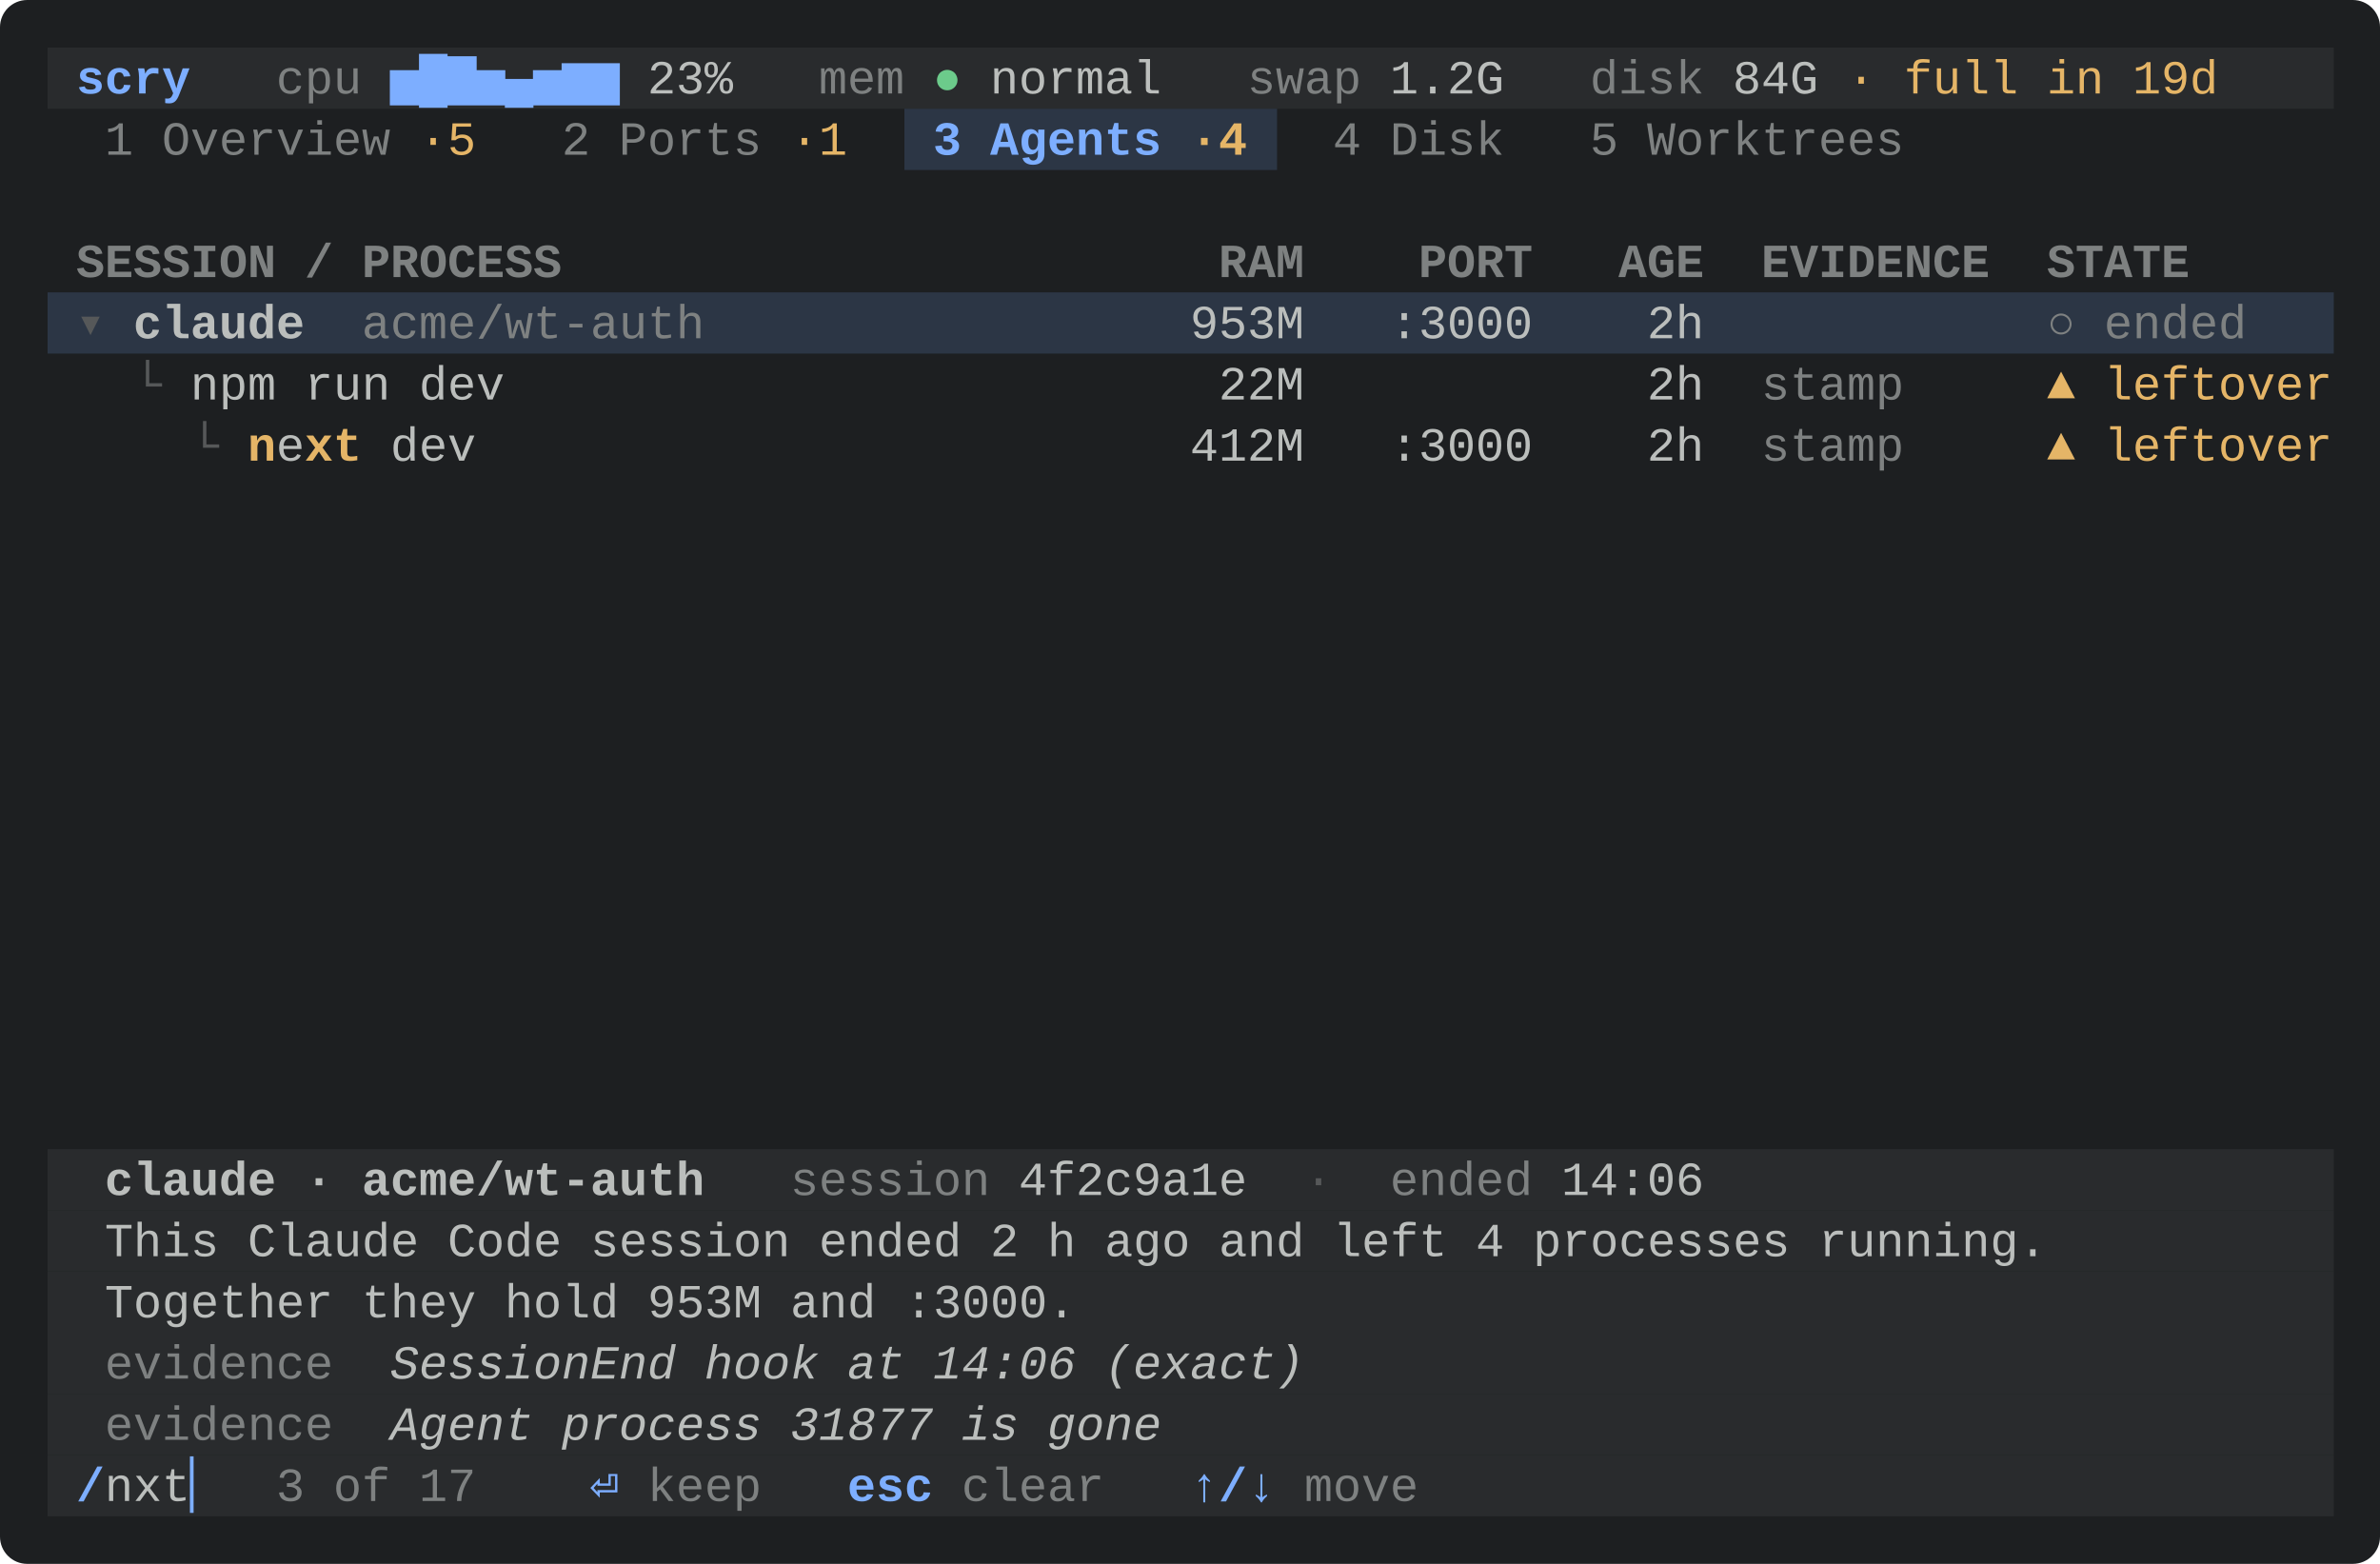
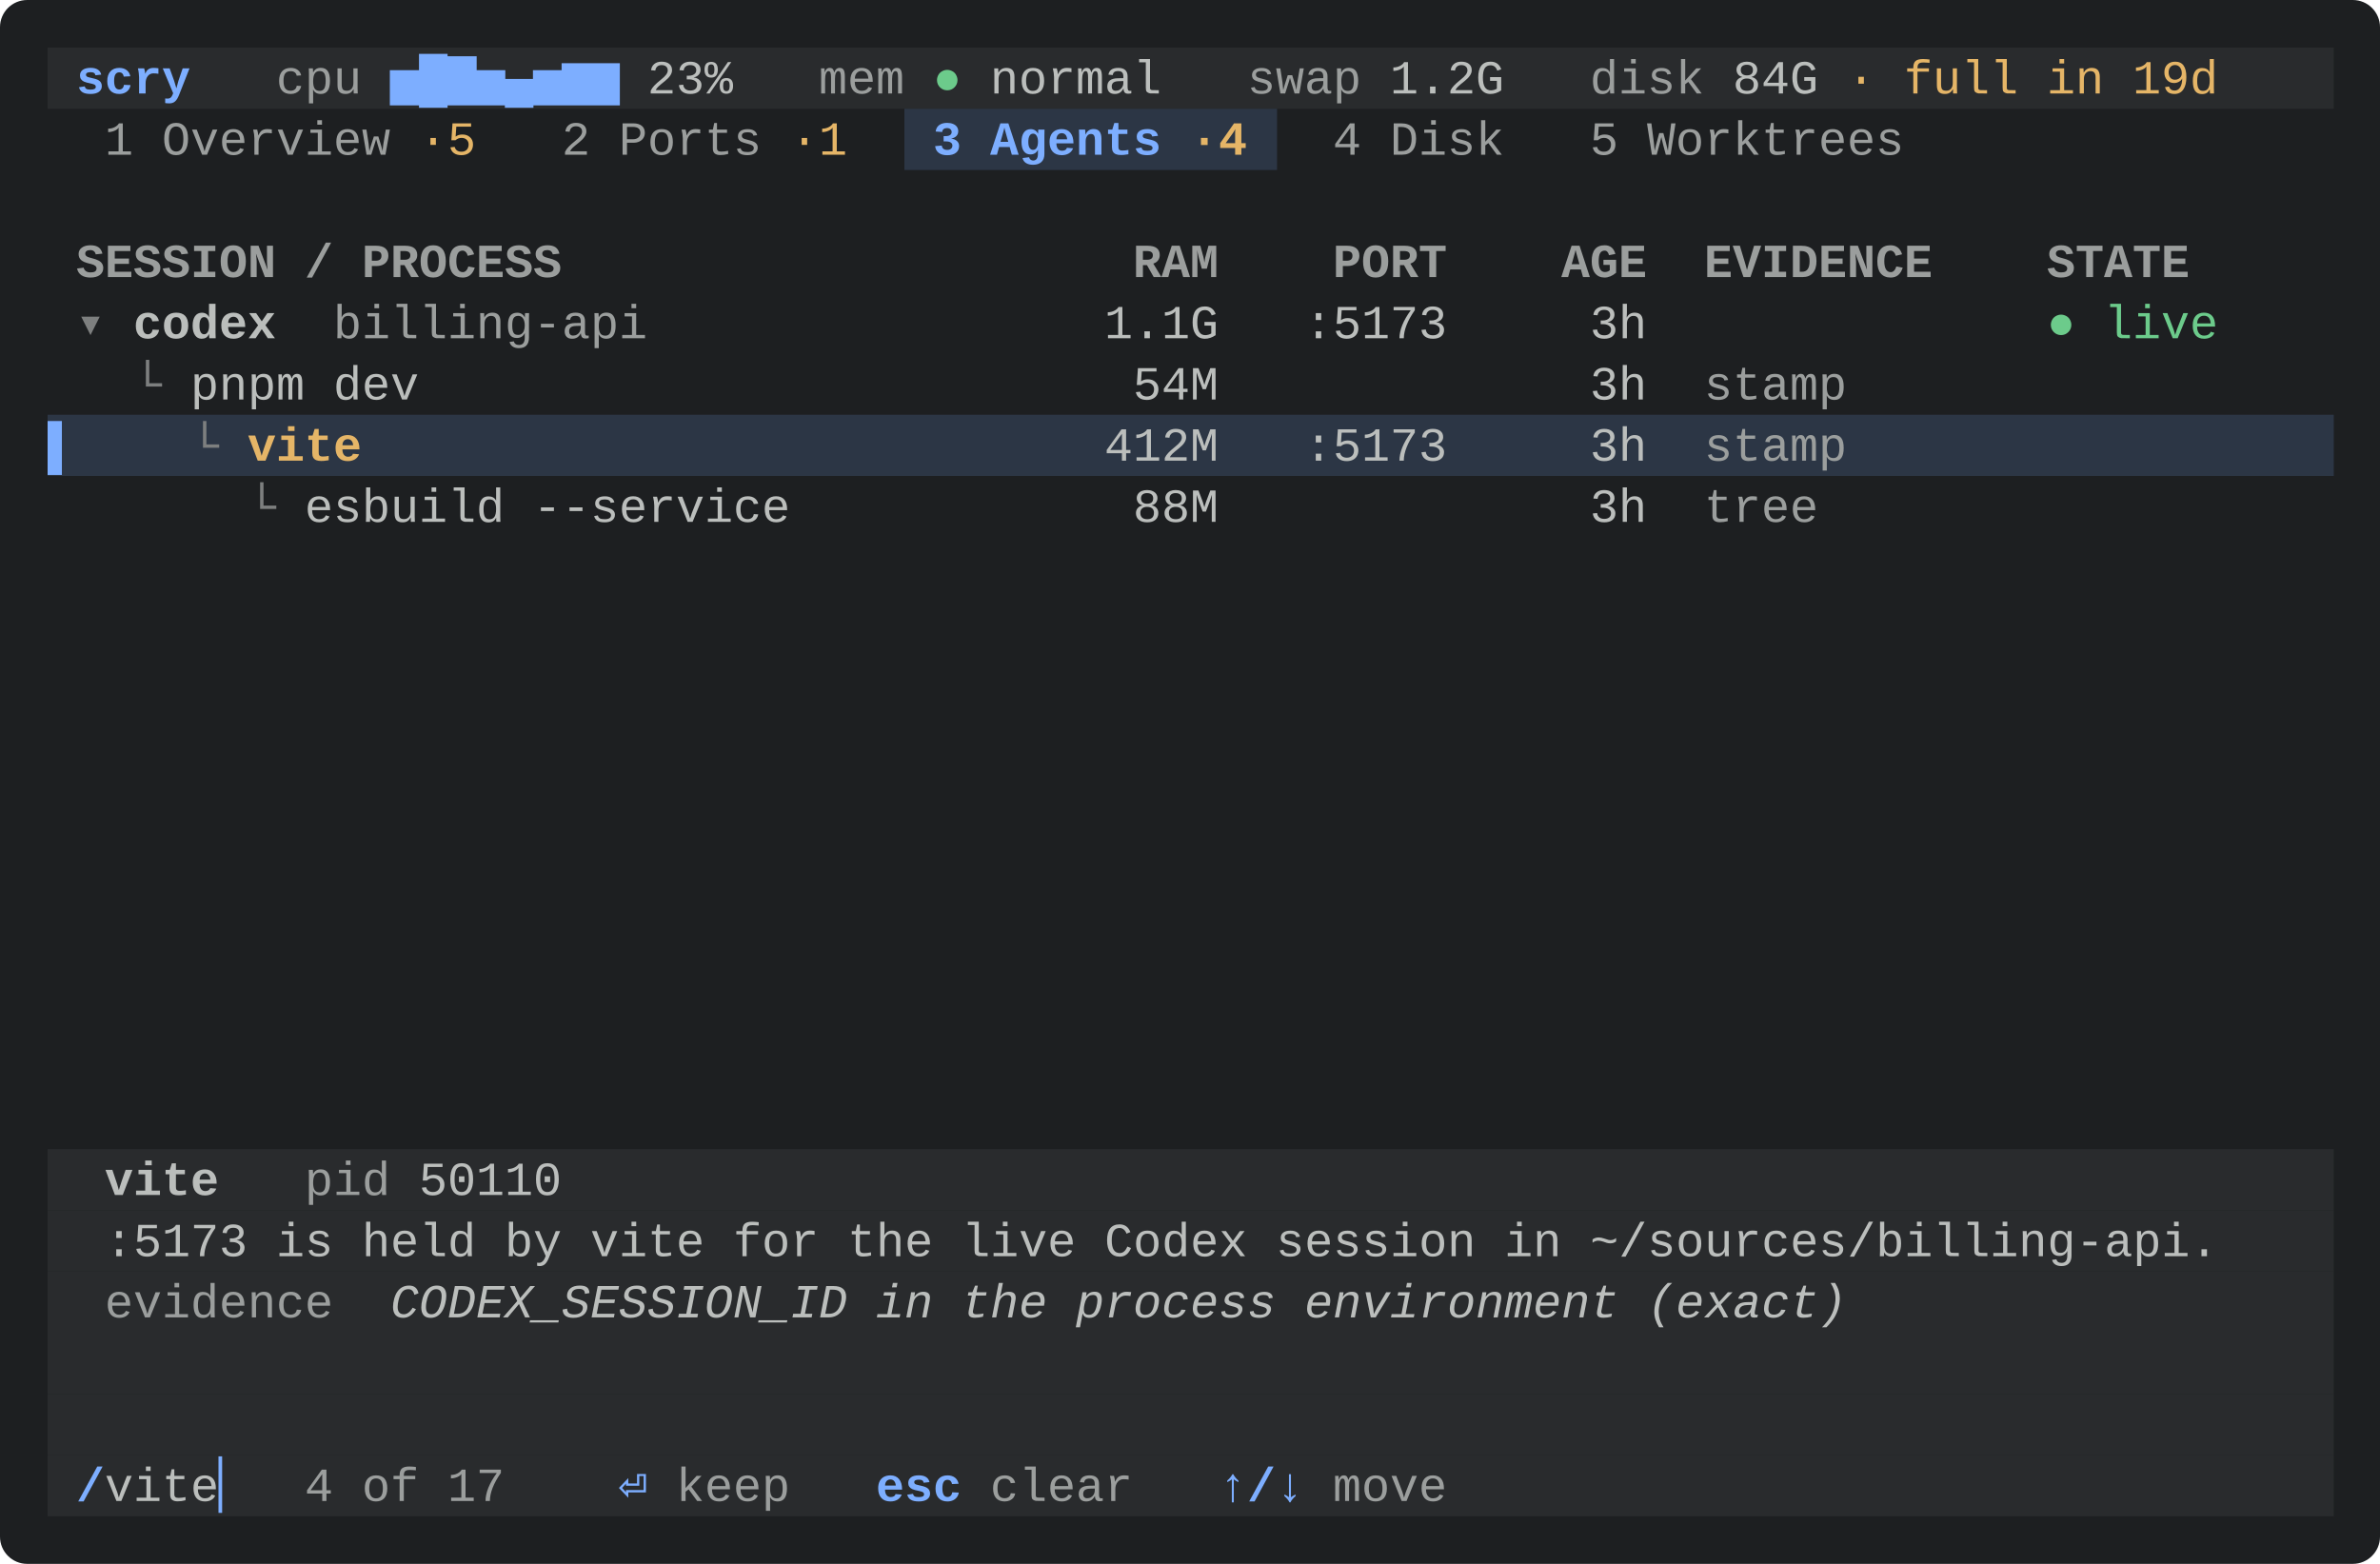
<svg xmlns="http://www.w3.org/2000/svg" width="700" height="460" viewBox="0 0 700 460">
  <style>text{font-family:ui-monospace,SFMono-Regular,"SF Mono",Menlo,Consolas,"Liberation Mono","DejaVu Sans Mono",monospace;font-size:14px;white-space:pre}</style>
  <rect width="700" height="460" rx="8" fill="#1d1f21" />
  <g transform="translate(14 14)">
    <rect x="0.0" y="0" width="672.4" height="18" fill="#292b2d" />
    <text x="8.4" y="13.5" fill="#7daeff" textLength="33.6" lengthAdjust="spacingAndGlyphs" xml:space="preserve" font-weight="700">scry</text>
-     <text x="67.2" y="13.5" fill="#7e8181" textLength="25.2" lengthAdjust="spacingAndGlyphs" xml:space="preserve">cpu</text>
+     <text x="67.2" y="13.5" fill="#9b9e9d" textLength="25.2" lengthAdjust="spacingAndGlyphs" xml:space="preserve">cpu</text>
    <text x="100.8" y="13.5" fill="#7daeff" textLength="67.2" lengthAdjust="spacingAndGlyphs" xml:space="preserve">▅█▇▅▄▅▆▆</text>
    <text x="176.4" y="13.5" fill="#bbbebc" textLength="25.2" lengthAdjust="spacingAndGlyphs" xml:space="preserve">23%</text>
-     <text x="226.8" y="13.5" fill="#7e8181" textLength="25.2" lengthAdjust="spacingAndGlyphs" xml:space="preserve">mem</text>
+     <text x="226.8" y="13.5" fill="#9b9e9d" textLength="25.2" lengthAdjust="spacingAndGlyphs" xml:space="preserve">mem</text>
    <text x="260.4" y="13.5" fill="#6ccb8b" textLength="8.4" lengthAdjust="spacingAndGlyphs" xml:space="preserve">●</text>
    <text x="277.2" y="13.5" fill="#bbbebc" textLength="50.4" lengthAdjust="spacingAndGlyphs" xml:space="preserve">normal</text>
-     <text x="352.8" y="13.5" fill="#7e8181" textLength="33.6" lengthAdjust="spacingAndGlyphs" xml:space="preserve">swap</text>
+     <text x="352.8" y="13.5" fill="#9b9e9d" textLength="33.6" lengthAdjust="spacingAndGlyphs" xml:space="preserve">swap</text>
    <text x="394.8" y="13.5" fill="#bbbebc" textLength="33.6" lengthAdjust="spacingAndGlyphs" xml:space="preserve">1.2G</text>
-     <text x="453.6" y="13.5" fill="#7e8181" textLength="33.6" lengthAdjust="spacingAndGlyphs" xml:space="preserve">disk</text>
+     <text x="453.6" y="13.5" fill="#9b9e9d" textLength="33.6" lengthAdjust="spacingAndGlyphs" xml:space="preserve">disk</text>
    <text x="495.6" y="13.5" fill="#bbbebc" textLength="25.2" lengthAdjust="spacingAndGlyphs" xml:space="preserve">84G</text>
    <text x="529.2" y="13.5" fill="#e5b567" textLength="109.2" lengthAdjust="spacingAndGlyphs" xml:space="preserve">· full in 19d</text>
    <rect x="252.0" y="18" width="109.6" height="18" fill="#2c3645" />
-     <text x="16.8" y="31.5" fill="#7e8181" textLength="84.0" lengthAdjust="spacingAndGlyphs" xml:space="preserve">1 Overview</text>
+     <text x="16.8" y="31.5" fill="#9b9e9d" textLength="84.0" lengthAdjust="spacingAndGlyphs" xml:space="preserve">1 Overview</text>
    <text x="109.2" y="31.5" fill="#e5b567" textLength="16.8" lengthAdjust="spacingAndGlyphs" xml:space="preserve">·5</text>
-     <text x="151.2" y="31.5" fill="#7e8181" textLength="58.8" lengthAdjust="spacingAndGlyphs" xml:space="preserve">2 Ports</text>
+     <text x="151.2" y="31.5" fill="#9b9e9d" textLength="58.8" lengthAdjust="spacingAndGlyphs" xml:space="preserve">2 Ports</text>
    <text x="218.4" y="31.5" fill="#e5b567" textLength="16.8" lengthAdjust="spacingAndGlyphs" xml:space="preserve">·1</text>
    <text x="260.4" y="31.5" fill="#7daeff" textLength="67.2" lengthAdjust="spacingAndGlyphs" xml:space="preserve" font-weight="700">3 Agents</text>
    <text x="336.0" y="31.5" fill="#e5b567" textLength="16.8" lengthAdjust="spacingAndGlyphs" xml:space="preserve" font-weight="700">·4</text>
-     <text x="378.0" y="31.5" fill="#7e8181" textLength="50.4" lengthAdjust="spacingAndGlyphs" xml:space="preserve">4 Disk</text>
-     <text x="453.6" y="31.5" fill="#7e8181" textLength="92.4" lengthAdjust="spacingAndGlyphs" xml:space="preserve">5 Worktrees</text>
-     <text x="8.4" y="67.5" fill="#7e8181" textLength="142.8" lengthAdjust="spacingAndGlyphs" xml:space="preserve" font-weight="700">SESSION / PROCESS</text>
-     <text x="344.4" y="67.5" fill="#7e8181" textLength="25.2" lengthAdjust="spacingAndGlyphs" xml:space="preserve" font-weight="700">RAM</text>
-     <text x="403.2" y="67.5" fill="#7e8181" textLength="33.6" lengthAdjust="spacingAndGlyphs" xml:space="preserve" font-weight="700">PORT</text>
-     <text x="462.0" y="67.5" fill="#7e8181" textLength="25.2" lengthAdjust="spacingAndGlyphs" xml:space="preserve" font-weight="700">AGE</text>
-     <text x="504.0" y="67.5" fill="#7e8181" textLength="67.2" lengthAdjust="spacingAndGlyphs" xml:space="preserve" font-weight="700">EVIDENCE</text>
-     <text x="588.0" y="67.5" fill="#7e8181" textLength="42.0" lengthAdjust="spacingAndGlyphs" xml:space="preserve" font-weight="700">STATE</text>
-     <rect x="0.0" y="72" width="672.4" height="18" fill="#2c3645" />
-     <text x="8.4" y="85.5" fill="#565859" textLength="8.4" lengthAdjust="spacingAndGlyphs" xml:space="preserve">▾</text>
-     <text x="25.2" y="85.5" fill="#bbbebc" textLength="50.4" lengthAdjust="spacingAndGlyphs" xml:space="preserve" font-weight="700">claude</text>
-     <text x="92.4" y="85.5" fill="#7e8181" textLength="100.8" lengthAdjust="spacingAndGlyphs" xml:space="preserve">acme/wt-auth</text>
-     <text x="336.0" y="85.5" fill="#bbbebc" textLength="33.6" lengthAdjust="spacingAndGlyphs" xml:space="preserve">953M</text>
-     <text x="394.8" y="85.5" fill="#bbbebc" textLength="42.0" lengthAdjust="spacingAndGlyphs" xml:space="preserve">:3000</text>
-     <text x="470.4" y="85.5" fill="#bbbebc" textLength="16.8" lengthAdjust="spacingAndGlyphs" xml:space="preserve">2h</text>
-     <text x="588.0" y="85.5" fill="#7e8181" textLength="58.8" lengthAdjust="spacingAndGlyphs" xml:space="preserve">○ ended</text>
-     <text x="25.2" y="103.5" fill="#565859" textLength="8.4" lengthAdjust="spacingAndGlyphs" xml:space="preserve">└</text>
-     <text x="42.0" y="103.5" fill="#bbbebc" textLength="92.4" lengthAdjust="spacingAndGlyphs" xml:space="preserve">npm run dev</text>
-     <text x="344.4" y="103.5" fill="#bbbebc" textLength="25.2" lengthAdjust="spacingAndGlyphs" xml:space="preserve">22M</text>
-     <text x="470.4" y="103.5" fill="#bbbebc" textLength="16.8" lengthAdjust="spacingAndGlyphs" xml:space="preserve">2h</text>
-     <text x="504.0" y="103.5" fill="#7e8181" textLength="42.0" lengthAdjust="spacingAndGlyphs" xml:space="preserve">stamp</text>
-     <text x="588.0" y="103.5" fill="#e5b567" textLength="84.0" lengthAdjust="spacingAndGlyphs" xml:space="preserve">▲ leftover</text>
-     <text x="42.0" y="121.5" fill="#565859" textLength="8.4" lengthAdjust="spacingAndGlyphs" xml:space="preserve">└</text>
-     <text x="58.8" y="121.5" fill="#e5b567" textLength="8.4" lengthAdjust="spacingAndGlyphs" xml:space="preserve" font-weight="700">n</text>
-     <text x="67.2" y="121.5" fill="#bbbebc" textLength="8.4" lengthAdjust="spacingAndGlyphs" xml:space="preserve">e</text>
-     <text x="75.6" y="121.5" fill="#e5b567" textLength="16.8" lengthAdjust="spacingAndGlyphs" xml:space="preserve" font-weight="700">xt</text>
-     <text x="100.8" y="121.5" fill="#bbbebc" textLength="25.2" lengthAdjust="spacingAndGlyphs" xml:space="preserve">dev</text>
-     <text x="336.0" y="121.5" fill="#bbbebc" textLength="33.6" lengthAdjust="spacingAndGlyphs" xml:space="preserve">412M</text>
-     <text x="394.8" y="121.5" fill="#bbbebc" textLength="42.0" lengthAdjust="spacingAndGlyphs" xml:space="preserve">:3000</text>
-     <text x="470.4" y="121.5" fill="#bbbebc" textLength="16.8" lengthAdjust="spacingAndGlyphs" xml:space="preserve">2h</text>
-     <text x="504.0" y="121.5" fill="#7e8181" textLength="42.0" lengthAdjust="spacingAndGlyphs" xml:space="preserve">stamp</text>
-     <text x="588.0" y="121.5" fill="#e5b567" textLength="84.0" lengthAdjust="spacingAndGlyphs" xml:space="preserve">▲ leftover</text>
+     <text x="378.0" y="31.5" fill="#9b9e9d" textLength="50.4" lengthAdjust="spacingAndGlyphs" xml:space="preserve">4 Disk</text>
+     <text x="453.6" y="31.5" fill="#9b9e9d" textLength="92.4" lengthAdjust="spacingAndGlyphs" xml:space="preserve">5 Worktrees</text>
+     <text x="8.4" y="67.5" fill="#9b9e9d" textLength="142.8" lengthAdjust="spacingAndGlyphs" xml:space="preserve" font-weight="700">SESSION / PROCESS</text>
+     <text x="319.2" y="67.5" fill="#9b9e9d" textLength="25.2" lengthAdjust="spacingAndGlyphs" xml:space="preserve" font-weight="700">RAM</text>
+     <text x="378.0" y="67.5" fill="#9b9e9d" textLength="33.6" lengthAdjust="spacingAndGlyphs" xml:space="preserve" font-weight="700">PORT</text>
+     <text x="445.2" y="67.5" fill="#9b9e9d" textLength="25.2" lengthAdjust="spacingAndGlyphs" xml:space="preserve" font-weight="700">AGE</text>
+     <text x="487.2" y="67.5" fill="#9b9e9d" textLength="67.2" lengthAdjust="spacingAndGlyphs" xml:space="preserve" font-weight="700">EVIDENCE</text>
+     <text x="588.0" y="67.5" fill="#9b9e9d" textLength="42.0" lengthAdjust="spacingAndGlyphs" xml:space="preserve" font-weight="700">STATE</text>
+     <text x="8.4" y="85.5" fill="#7d7f7f" textLength="8.4" lengthAdjust="spacingAndGlyphs" xml:space="preserve">▾</text>
+     <text x="25.2" y="85.5" fill="#bbbebc" textLength="42.0" lengthAdjust="spacingAndGlyphs" xml:space="preserve" font-weight="700">codex</text>
+     <text x="84.0" y="85.5" fill="#9b9e9d" textLength="92.4" lengthAdjust="spacingAndGlyphs" xml:space="preserve">billing-api</text>
+     <text x="310.8" y="85.5" fill="#bbbebc" textLength="33.6" lengthAdjust="spacingAndGlyphs" xml:space="preserve">1.1G</text>
+     <text x="369.6" y="85.5" fill="#bbbebc" textLength="42.0" lengthAdjust="spacingAndGlyphs" xml:space="preserve">:5173</text>
+     <text x="453.6" y="85.5" fill="#bbbebc" textLength="16.8" lengthAdjust="spacingAndGlyphs" xml:space="preserve">3h</text>
+     <text x="588.0" y="85.5" fill="#6ccb8b" textLength="50.4" lengthAdjust="spacingAndGlyphs" xml:space="preserve">● live</text>
+     <text x="25.2" y="103.5" fill="#7d7f7f" textLength="8.4" lengthAdjust="spacingAndGlyphs" xml:space="preserve">└</text>
+     <text x="42.0" y="103.5" fill="#bbbebc" textLength="67.2" lengthAdjust="spacingAndGlyphs" xml:space="preserve">pnpm dev</text>
+     <text x="319.2" y="103.5" fill="#bbbebc" textLength="25.2" lengthAdjust="spacingAndGlyphs" xml:space="preserve">54M</text>
+     <text x="453.6" y="103.5" fill="#bbbebc" textLength="16.8" lengthAdjust="spacingAndGlyphs" xml:space="preserve">3h</text>
+     <text x="487.2" y="103.5" fill="#9b9e9d" textLength="42.0" lengthAdjust="spacingAndGlyphs" xml:space="preserve">stamp</text>
+     <rect x="0.0" y="108" width="672.4" height="18" fill="#2c3645" />
+     <text x="0.0" y="121.5" fill="#7daeff" textLength="8.4" lengthAdjust="spacingAndGlyphs" xml:space="preserve">▌</text>
+     <text x="42.0" y="121.5" fill="#7d7f7f" textLength="8.4" lengthAdjust="spacingAndGlyphs" xml:space="preserve">└</text>
+     <text x="58.8" y="121.5" fill="#e5b567" textLength="33.6" lengthAdjust="spacingAndGlyphs" xml:space="preserve" font-weight="700">vite</text>
+     <text x="310.8" y="121.5" fill="#bbbebc" textLength="33.6" lengthAdjust="spacingAndGlyphs" xml:space="preserve">412M</text>
+     <text x="369.6" y="121.5" fill="#bbbebc" textLength="42.0" lengthAdjust="spacingAndGlyphs" xml:space="preserve">:5173</text>
+     <text x="453.6" y="121.5" fill="#bbbebc" textLength="16.8" lengthAdjust="spacingAndGlyphs" xml:space="preserve">3h</text>
+     <text x="487.2" y="121.5" fill="#9b9e9d" textLength="42.0" lengthAdjust="spacingAndGlyphs" xml:space="preserve">stamp</text>
+     <text x="58.8" y="139.5" fill="#7d7f7f" textLength="8.4" lengthAdjust="spacingAndGlyphs" xml:space="preserve">└</text>
+     <text x="75.6" y="139.5" fill="#bbbebc" textLength="142.8" lengthAdjust="spacingAndGlyphs" xml:space="preserve">esbuild --service</text>
+     <text x="319.2" y="139.5" fill="#bbbebc" textLength="25.2" lengthAdjust="spacingAndGlyphs" xml:space="preserve">88M</text>
+     <text x="453.6" y="139.5" fill="#bbbebc" textLength="16.8" lengthAdjust="spacingAndGlyphs" xml:space="preserve">3h</text>
+     <text x="487.2" y="139.5" fill="#9b9e9d" textLength="33.6" lengthAdjust="spacingAndGlyphs" xml:space="preserve">tree</text>
    <rect x="0.0" y="324" width="672.4" height="18" fill="#292b2d" />
-     <text x="16.8" y="337.5" fill="#bbbebc" textLength="176.4" lengthAdjust="spacingAndGlyphs" xml:space="preserve" font-weight="700">claude · acme/wt-auth</text>
-     <text x="218.4" y="337.5" fill="#7e8181" textLength="58.8" lengthAdjust="spacingAndGlyphs" xml:space="preserve">session</text>
-     <text x="285.6" y="337.5" fill="#bbbebc" textLength="67.2" lengthAdjust="spacingAndGlyphs" xml:space="preserve">4f2c9a1e</text>
-     <text x="369.6" y="337.5" fill="#565859" textLength="8.4" lengthAdjust="spacingAndGlyphs" xml:space="preserve">·</text>
-     <text x="394.8" y="337.5" fill="#7e8181" textLength="42.0" lengthAdjust="spacingAndGlyphs" xml:space="preserve">ended</text>
-     <text x="445.2" y="337.5" fill="#bbbebc" textLength="42.0" lengthAdjust="spacingAndGlyphs" xml:space="preserve">14:06</text>
+     <text x="16.8" y="337.5" fill="#bbbebc" textLength="33.6" lengthAdjust="spacingAndGlyphs" xml:space="preserve" font-weight="700">vite</text>
+     <text x="75.6" y="337.5" fill="#9b9e9d" textLength="25.2" lengthAdjust="spacingAndGlyphs" xml:space="preserve">pid</text>
+     <text x="109.2" y="337.5" fill="#bbbebc" textLength="42.0" lengthAdjust="spacingAndGlyphs" xml:space="preserve">50110</text>
    <rect x="0.0" y="342" width="672.4" height="18" fill="#292b2d" />
-     <text x="16.8" y="355.5" fill="#bbbebc" textLength="571.2" lengthAdjust="spacingAndGlyphs" xml:space="preserve">This Claude Code session ended 2 h ago and left 4 processes running.</text>
+     <text x="16.8" y="355.5" fill="#bbbebc" textLength="621.6" lengthAdjust="spacingAndGlyphs" xml:space="preserve">:5173 is held by vite for the live Codex session in ~/sources/billing-api.</text>
    <rect x="0.0" y="360" width="672.4" height="18" fill="#292b2d" />
-     <text x="16.8" y="373.5" fill="#bbbebc" textLength="285.6" lengthAdjust="spacingAndGlyphs" xml:space="preserve">Together they hold 953M and :3000.</text>
+     <text x="16.8" y="373.5" fill="#9b9e9d" textLength="67.2" lengthAdjust="spacingAndGlyphs" xml:space="preserve">evidence</text>
+     <text x="100.8" y="373.5" fill="#bbbebc" textLength="428.4" lengthAdjust="spacingAndGlyphs" xml:space="preserve" font-style="italic">CODEX_SESSION_ID in the process environment (exact)</text>
    <rect x="0.0" y="378" width="672.4" height="18" fill="#292b2d" />
-     <text x="16.8" y="391.5" fill="#7e8181" textLength="67.2" lengthAdjust="spacingAndGlyphs" xml:space="preserve">evidence</text>
-     <text x="100.8" y="391.5" fill="#bbbebc" textLength="268.8" lengthAdjust="spacingAndGlyphs" xml:space="preserve" font-style="italic">SessionEnd hook at 14:06 (exact)</text>
    <rect x="0.0" y="396" width="672.4" height="18" fill="#292b2d" />
-     <text x="16.8" y="409.5" fill="#7e8181" textLength="67.2" lengthAdjust="spacingAndGlyphs" xml:space="preserve">evidence</text>
-     <text x="100.8" y="409.5" fill="#bbbebc" textLength="226.8" lengthAdjust="spacingAndGlyphs" xml:space="preserve" font-style="italic">Agent process 31877 is gone</text>
    <rect x="0.0" y="414" width="672.4" height="18" fill="#292b2d" />
    <text x="8.4" y="427.5" fill="#7daeff" textLength="8.4" lengthAdjust="spacingAndGlyphs" xml:space="preserve" font-weight="700">/</text>
-     <text x="16.8" y="427.5" fill="#bbbebc" textLength="25.2" lengthAdjust="spacingAndGlyphs" xml:space="preserve">nxt</text>
-     <text x="42.0" y="427.5" fill="#7daeff" textLength="8.4" lengthAdjust="spacingAndGlyphs" xml:space="preserve">▏</text>
-     <text x="67.2" y="427.5" fill="#7e8181" textLength="58.8" lengthAdjust="spacingAndGlyphs" xml:space="preserve">3 of 17</text>
-     <text x="159.6" y="427.5" fill="#7daeff" textLength="8.4" lengthAdjust="spacingAndGlyphs" xml:space="preserve" font-weight="700">⏎</text>
-     <text x="176.4" y="427.5" fill="#7e8181" textLength="33.6" lengthAdjust="spacingAndGlyphs" xml:space="preserve">keep</text>
-     <text x="235.2" y="427.5" fill="#7daeff" textLength="25.2" lengthAdjust="spacingAndGlyphs" xml:space="preserve" font-weight="700">esc</text>
-     <text x="268.8" y="427.5" fill="#7e8181" textLength="42.0" lengthAdjust="spacingAndGlyphs" xml:space="preserve">clear</text>
-     <text x="336.0" y="427.5" fill="#7daeff" textLength="25.2" lengthAdjust="spacingAndGlyphs" xml:space="preserve" font-weight="700">↑/↓</text>
-     <text x="369.6" y="427.5" fill="#7e8181" textLength="33.6" lengthAdjust="spacingAndGlyphs" xml:space="preserve">move</text>
+     <text x="16.8" y="427.5" fill="#bbbebc" textLength="33.6" lengthAdjust="spacingAndGlyphs" xml:space="preserve">vite</text>
+     <text x="50.4" y="427.5" fill="#7daeff" textLength="8.4" lengthAdjust="spacingAndGlyphs" xml:space="preserve">▏</text>
+     <text x="75.6" y="427.5" fill="#9b9e9d" textLength="58.8" lengthAdjust="spacingAndGlyphs" xml:space="preserve">4 of 17</text>
+     <text x="168.0" y="427.5" fill="#7daeff" textLength="8.4" lengthAdjust="spacingAndGlyphs" xml:space="preserve" font-weight="700">⏎</text>
+     <text x="184.8" y="427.5" fill="#9b9e9d" textLength="33.6" lengthAdjust="spacingAndGlyphs" xml:space="preserve">keep</text>
+     <text x="243.6" y="427.5" fill="#7daeff" textLength="25.2" lengthAdjust="spacingAndGlyphs" xml:space="preserve" font-weight="700">esc</text>
+     <text x="277.2" y="427.5" fill="#9b9e9d" textLength="42.0" lengthAdjust="spacingAndGlyphs" xml:space="preserve">clear</text>
+     <text x="344.4" y="427.5" fill="#7daeff" textLength="25.2" lengthAdjust="spacingAndGlyphs" xml:space="preserve" font-weight="700">↑/↓</text>
+     <text x="378.0" y="427.5" fill="#9b9e9d" textLength="33.6" lengthAdjust="spacingAndGlyphs" xml:space="preserve">move</text>
  </g>
</svg>
